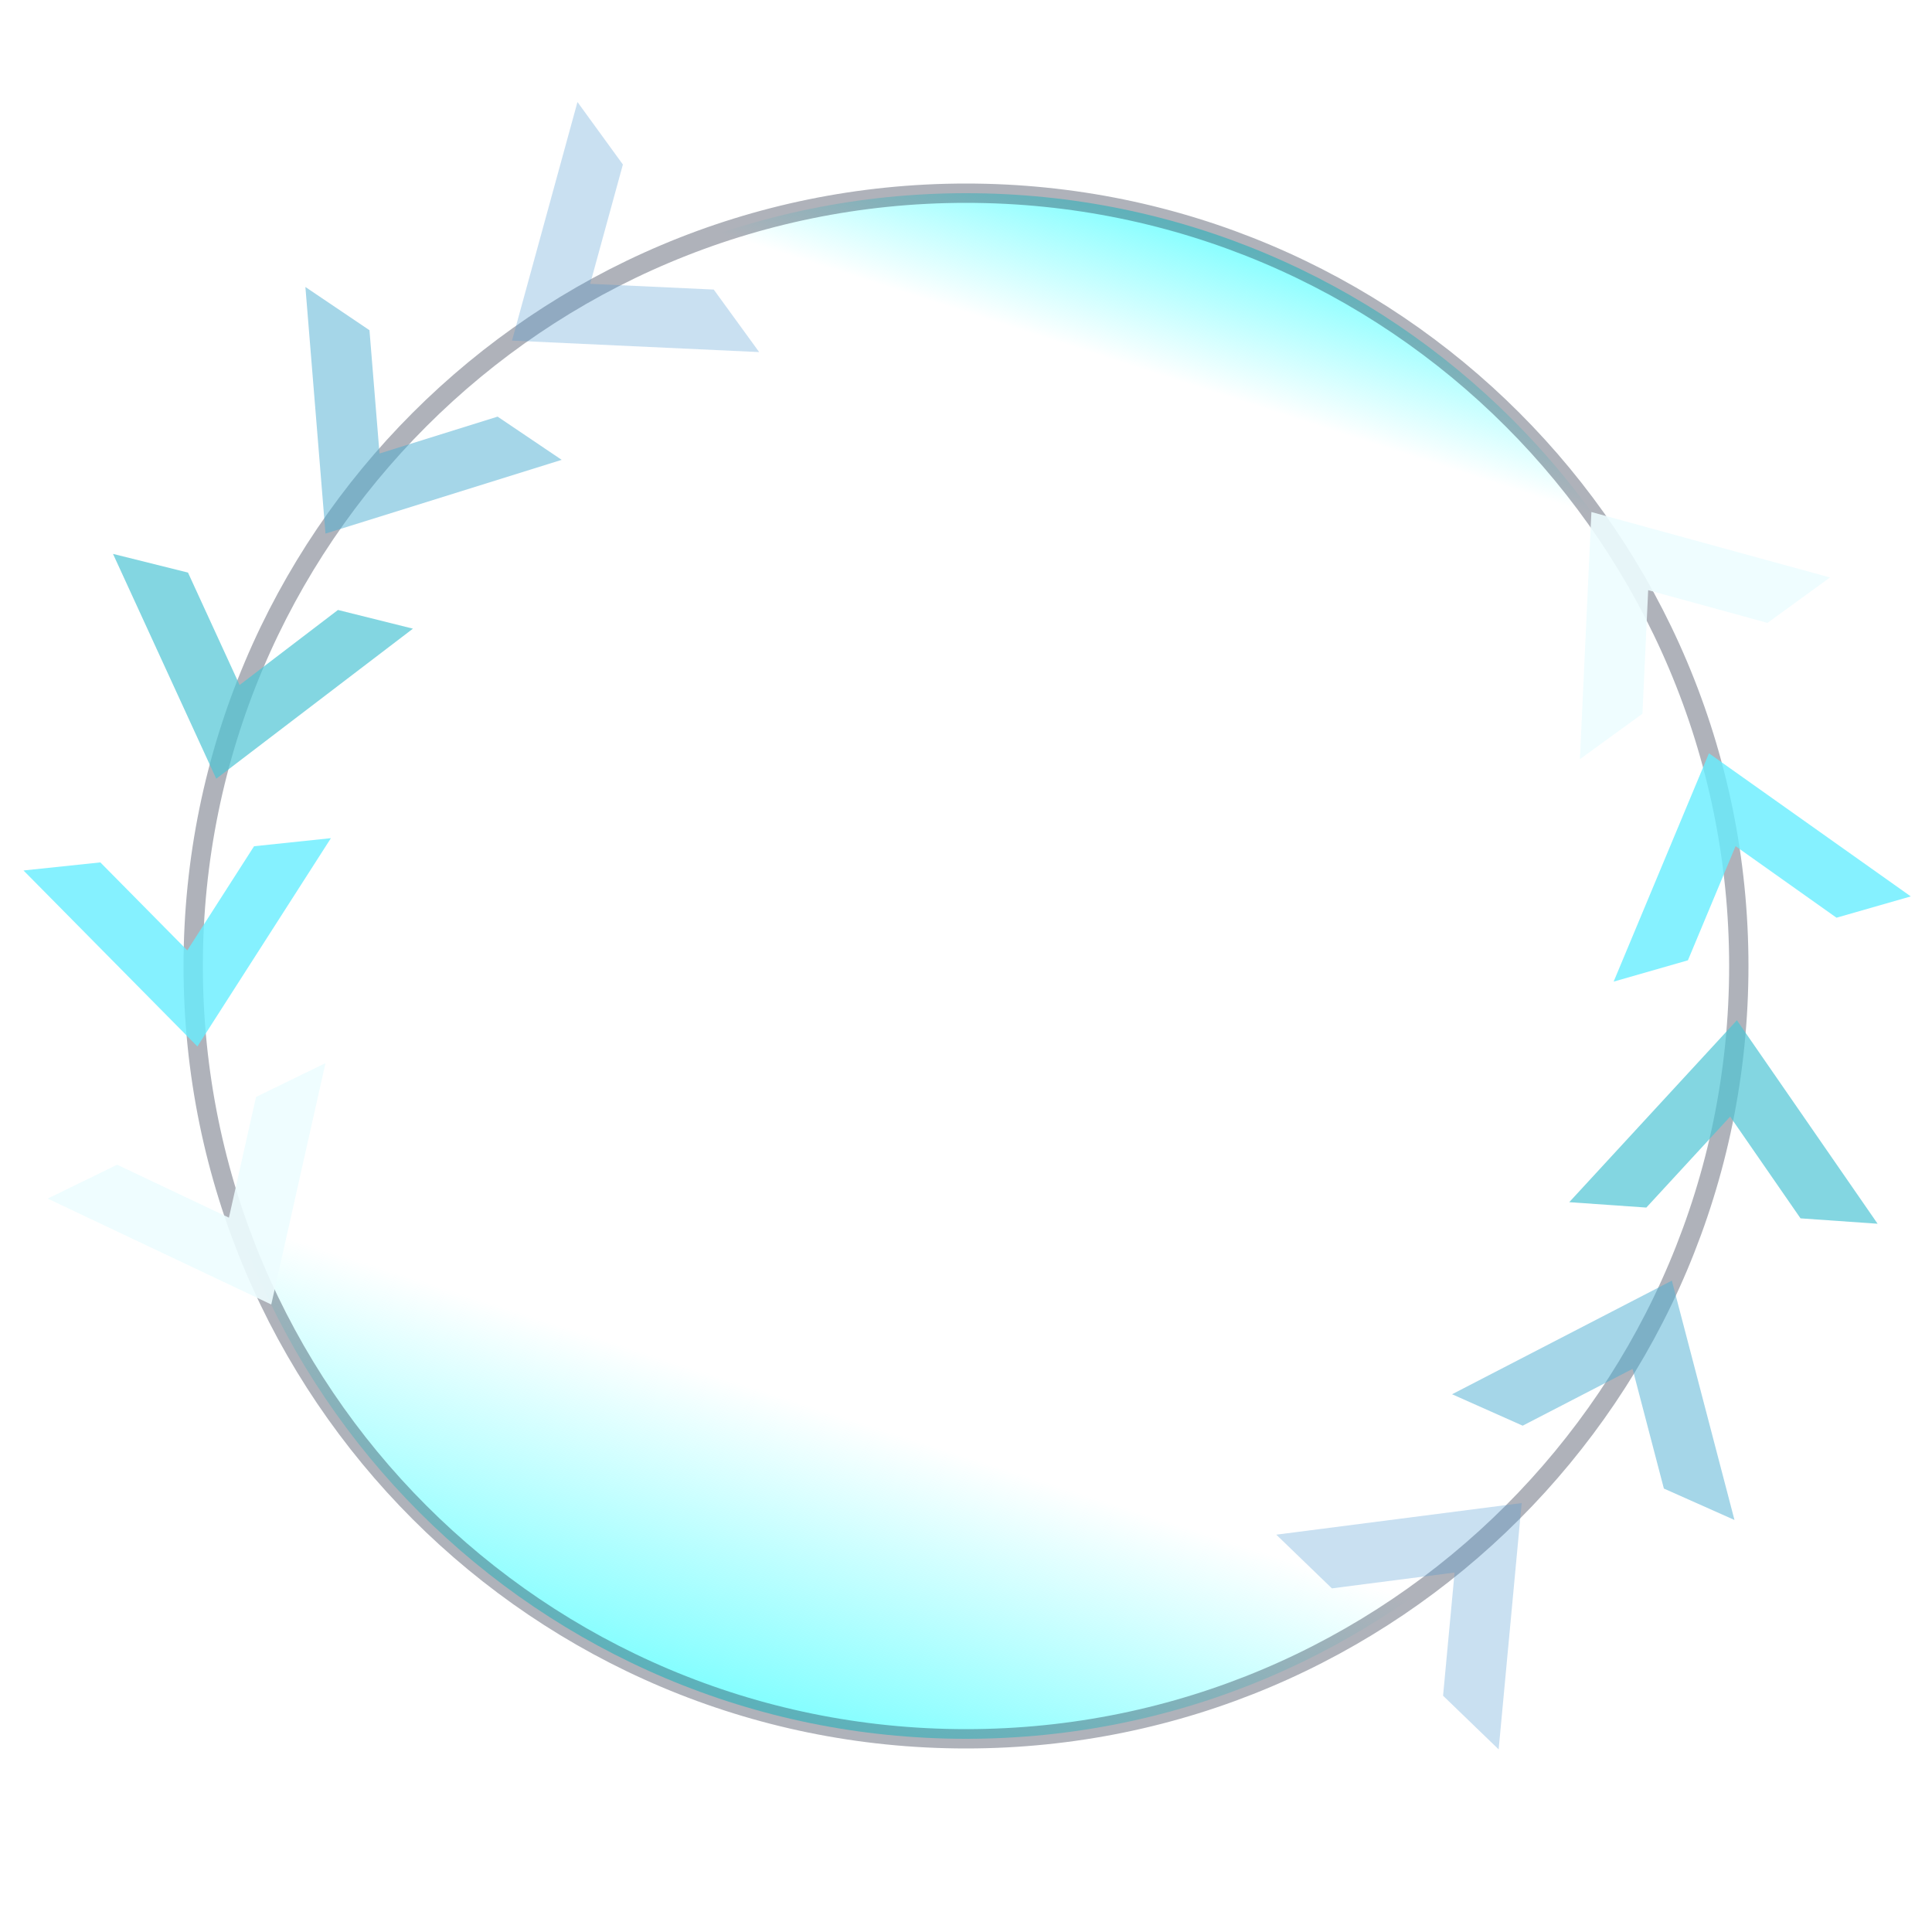
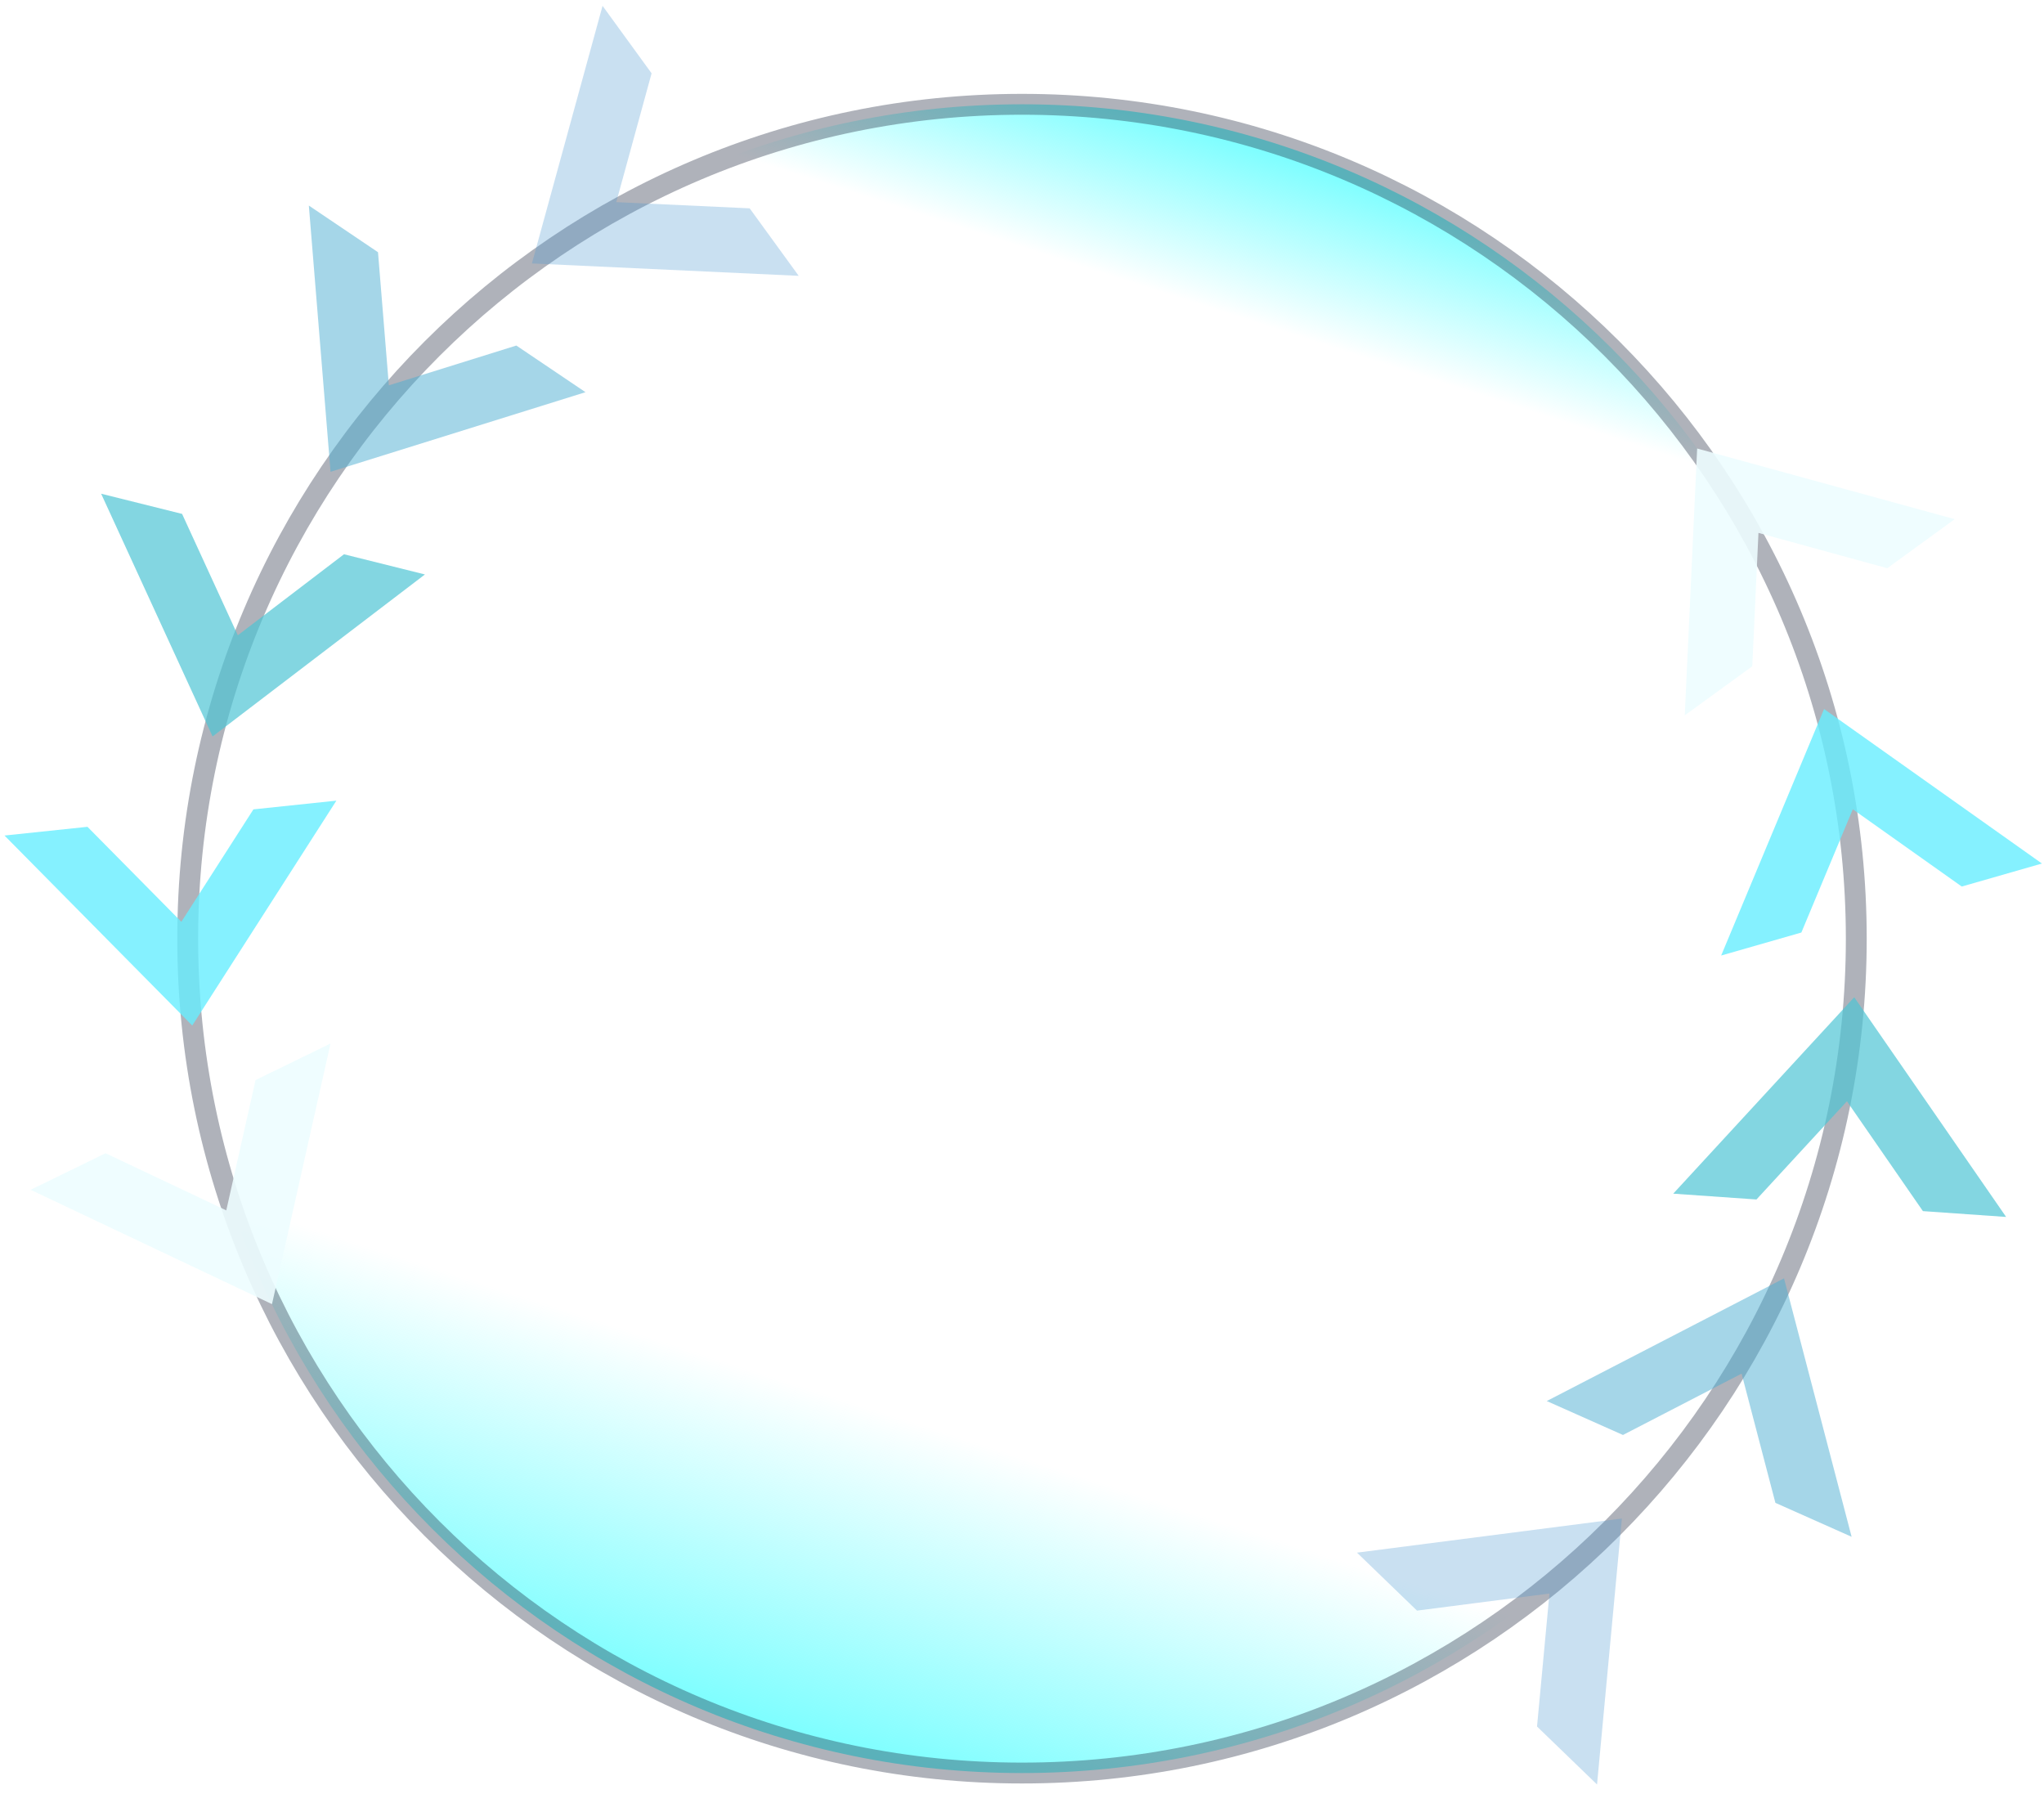
- <svg xmlns="http://www.w3.org/2000/svg" viewBox="0 0 100 100" version="1.1">
+ <svg xmlns="http://www.w3.org/2000/svg" viewBox="1 5 98 86" version="1.1">
  <defs>
    <linearGradient id="rotate_ccw_fill" gradientTransform="matrix(0.3090048 -0.9510605 0.9510605 0.3090048 -0.1300327 0.8210278)">
      <stop offset="0%" stop-color="#7ffeff" stop-opacity="1" />
      <stop offset="20%" stop-color="#7ffeff" stop-opacity="0" />
      <stop offset="90%" stop-color="#7ffeff" stop-opacity="0" />
      <stop offset="100%" stop-color="#7ffeff" stop-opacity="1" />
    </linearGradient>
    <path id="arrow" d="M0 21L0 17,10 25,0 33,0 29,5 25Z">
      
      
    </path>
  </defs>
  <circle cx="50" cy="50" r="40" stroke-width="1" stroke="#0f193055" fill="url(#rotate_ccw_fill)" />
  <g fill="#edfdff" opacity="0.9">
    <path d="M0 21L0 17,10 25,0 33,0 29,5 25Z" transform="matrix(-0.5877903 -0.8090133 0.8090133 -0.5877903 68.02301 49.28693)" opacity="1">
      
      
    </path>
  </g>
  <g fill="#66eeff" opacity="0.8" transform="rotate(20 50 50)">
    <path d="M0 21L0 17,10 25,0 33,0 29,5 25Z" transform="matrix(-0.5877903 -0.8090133 0.8090133 -0.5877903 68.02301 49.28693)" opacity="1">
      
      
    </path>
  </g>
  <g fill="#4ec5d4" opacity="0.7" transform="rotate(40 50 50)">
    <path d="M0 21L0 17,10 25,0 33,0 29,5 25Z" transform="matrix(-0.5877903 -0.8090133 0.8090133 -0.5877903 68.02301 49.28693)" opacity="1">
      
      
    </path>
  </g>
  <g fill="#4badd1" opacity="0.5" transform="rotate(60 50 50)">
    <path d="M0 21L0 17,10 25,0 33,0 29,5 25Z" transform="matrix(-0.5877903 -0.8090133 0.8090133 -0.5877903 68.02301 49.28693)" opacity="1">
      
      
    </path>
  </g>
  <g fill="#4b97d1" opacity="0.3" transform="rotate(80 50 50)">
    <path d="M0 21L0 17,10 25,0 33,0 29,5 25Z" transform="matrix(-0.5877903 -0.8090133 0.8090133 -0.5877903 68.02301 49.28693)" opacity="1">
      
      
    </path>
  </g>
  <g fill="#edfdff" opacity="0.9" transform="rotate(190 50 50)">
    <path d="M0 21L0 17,10 25,0 33,0 29,5 25Z" transform="matrix(-0.5877903 -0.8090133 0.8090133 -0.5877903 68.02301 49.28693)" opacity="1">
      
      
    </path>
  </g>
  <g fill="#66eeff" opacity="0.8" transform="rotate(210 50 50)">
    <path d="M0 21L0 17,10 25,0 33,0 29,5 25Z" transform="matrix(-0.5877903 -0.8090133 0.8090133 -0.5877903 68.02301 49.28693)" opacity="1">
      
      
    </path>
  </g>
  <g fill="#4ec5d4" opacity="0.7" transform="rotate(230 50 50)">
    <path d="M0 21L0 17,10 25,0 33,0 29,5 25Z" transform="matrix(-0.5877903 -0.8090133 0.8090133 -0.5877903 68.02301 49.28693)" opacity="1">
      
      
    </path>
  </g>
  <g fill="#4badd1" opacity="0.5" transform="rotate(250 50 50)">
    <path d="M0 21L0 17,10 25,0 33,0 29,5 25Z" transform="matrix(-0.5877903 -0.8090133 0.8090133 -0.5877903 68.02301 49.28693)" opacity="1">
      
      
    </path>
  </g>
  <g fill="#4b97d1" opacity="0.3" transform="rotate(270 50 50)">
    <path d="M0 21L0 17,10 25,0 33,0 29,5 25Z" transform="matrix(-0.5877903 -0.8090133 0.8090133 -0.5877903 68.02301 49.28693)" opacity="1">
      
      
    </path>
  </g>
</svg>
